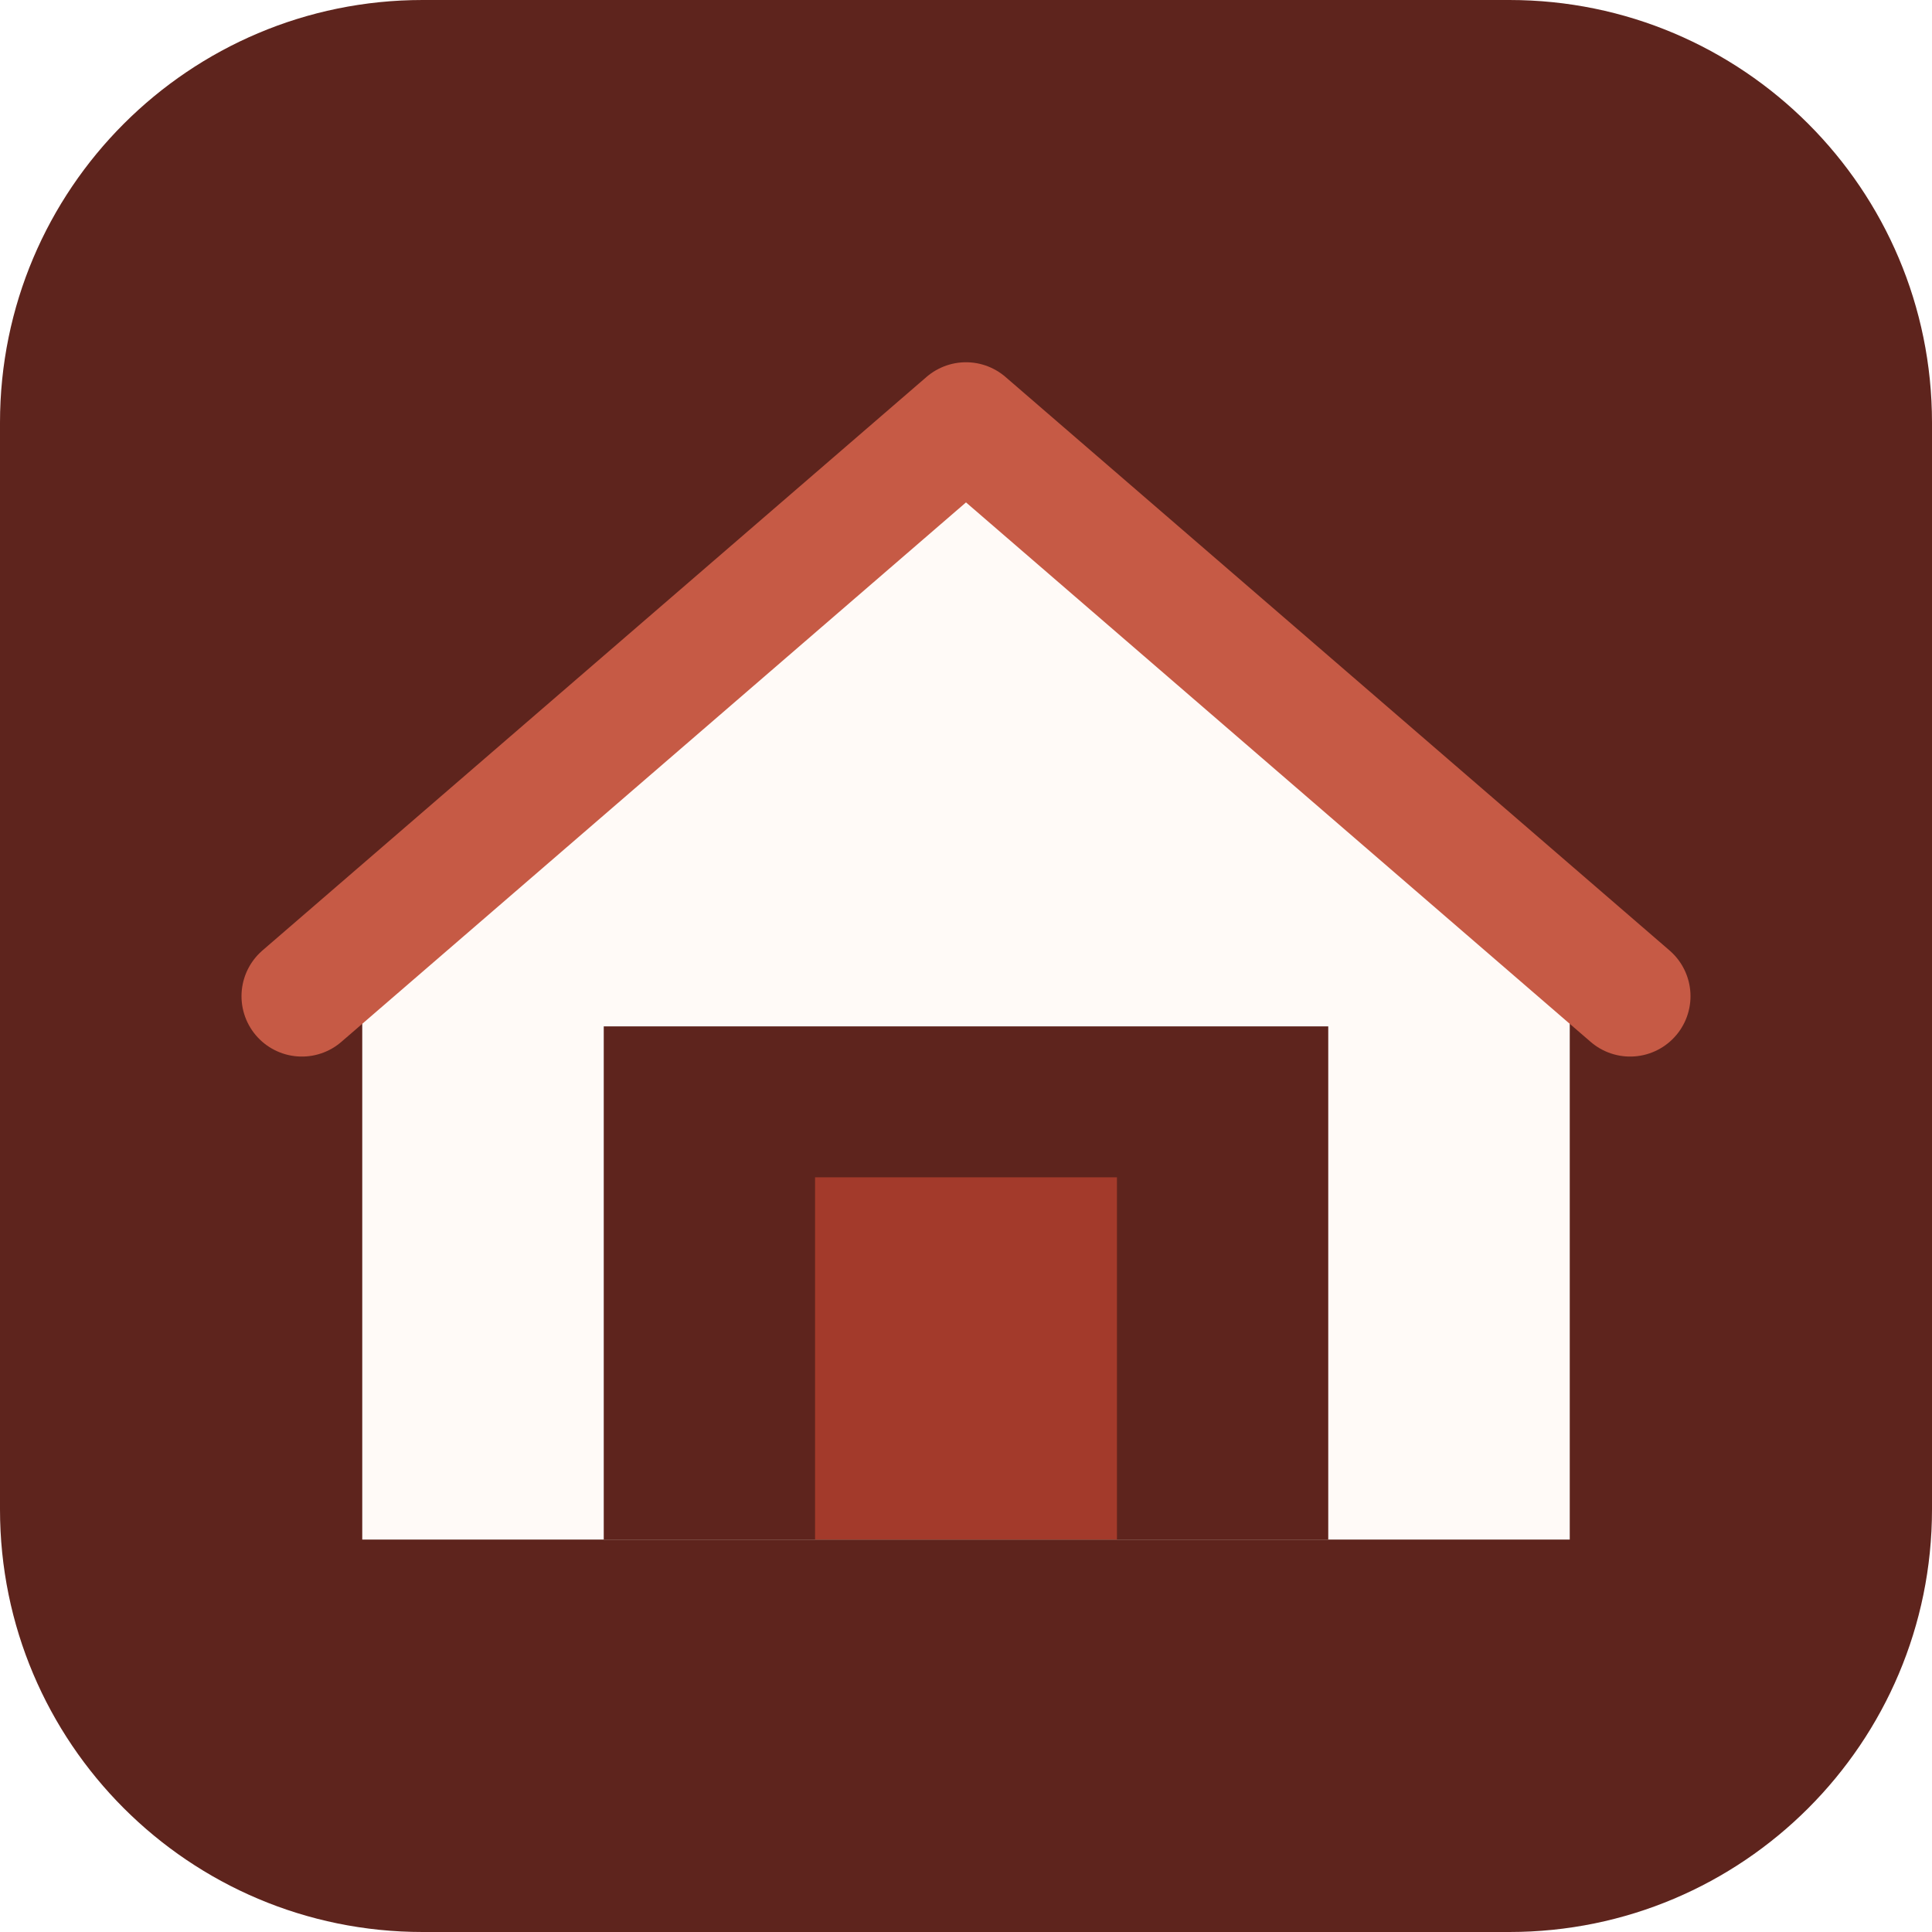
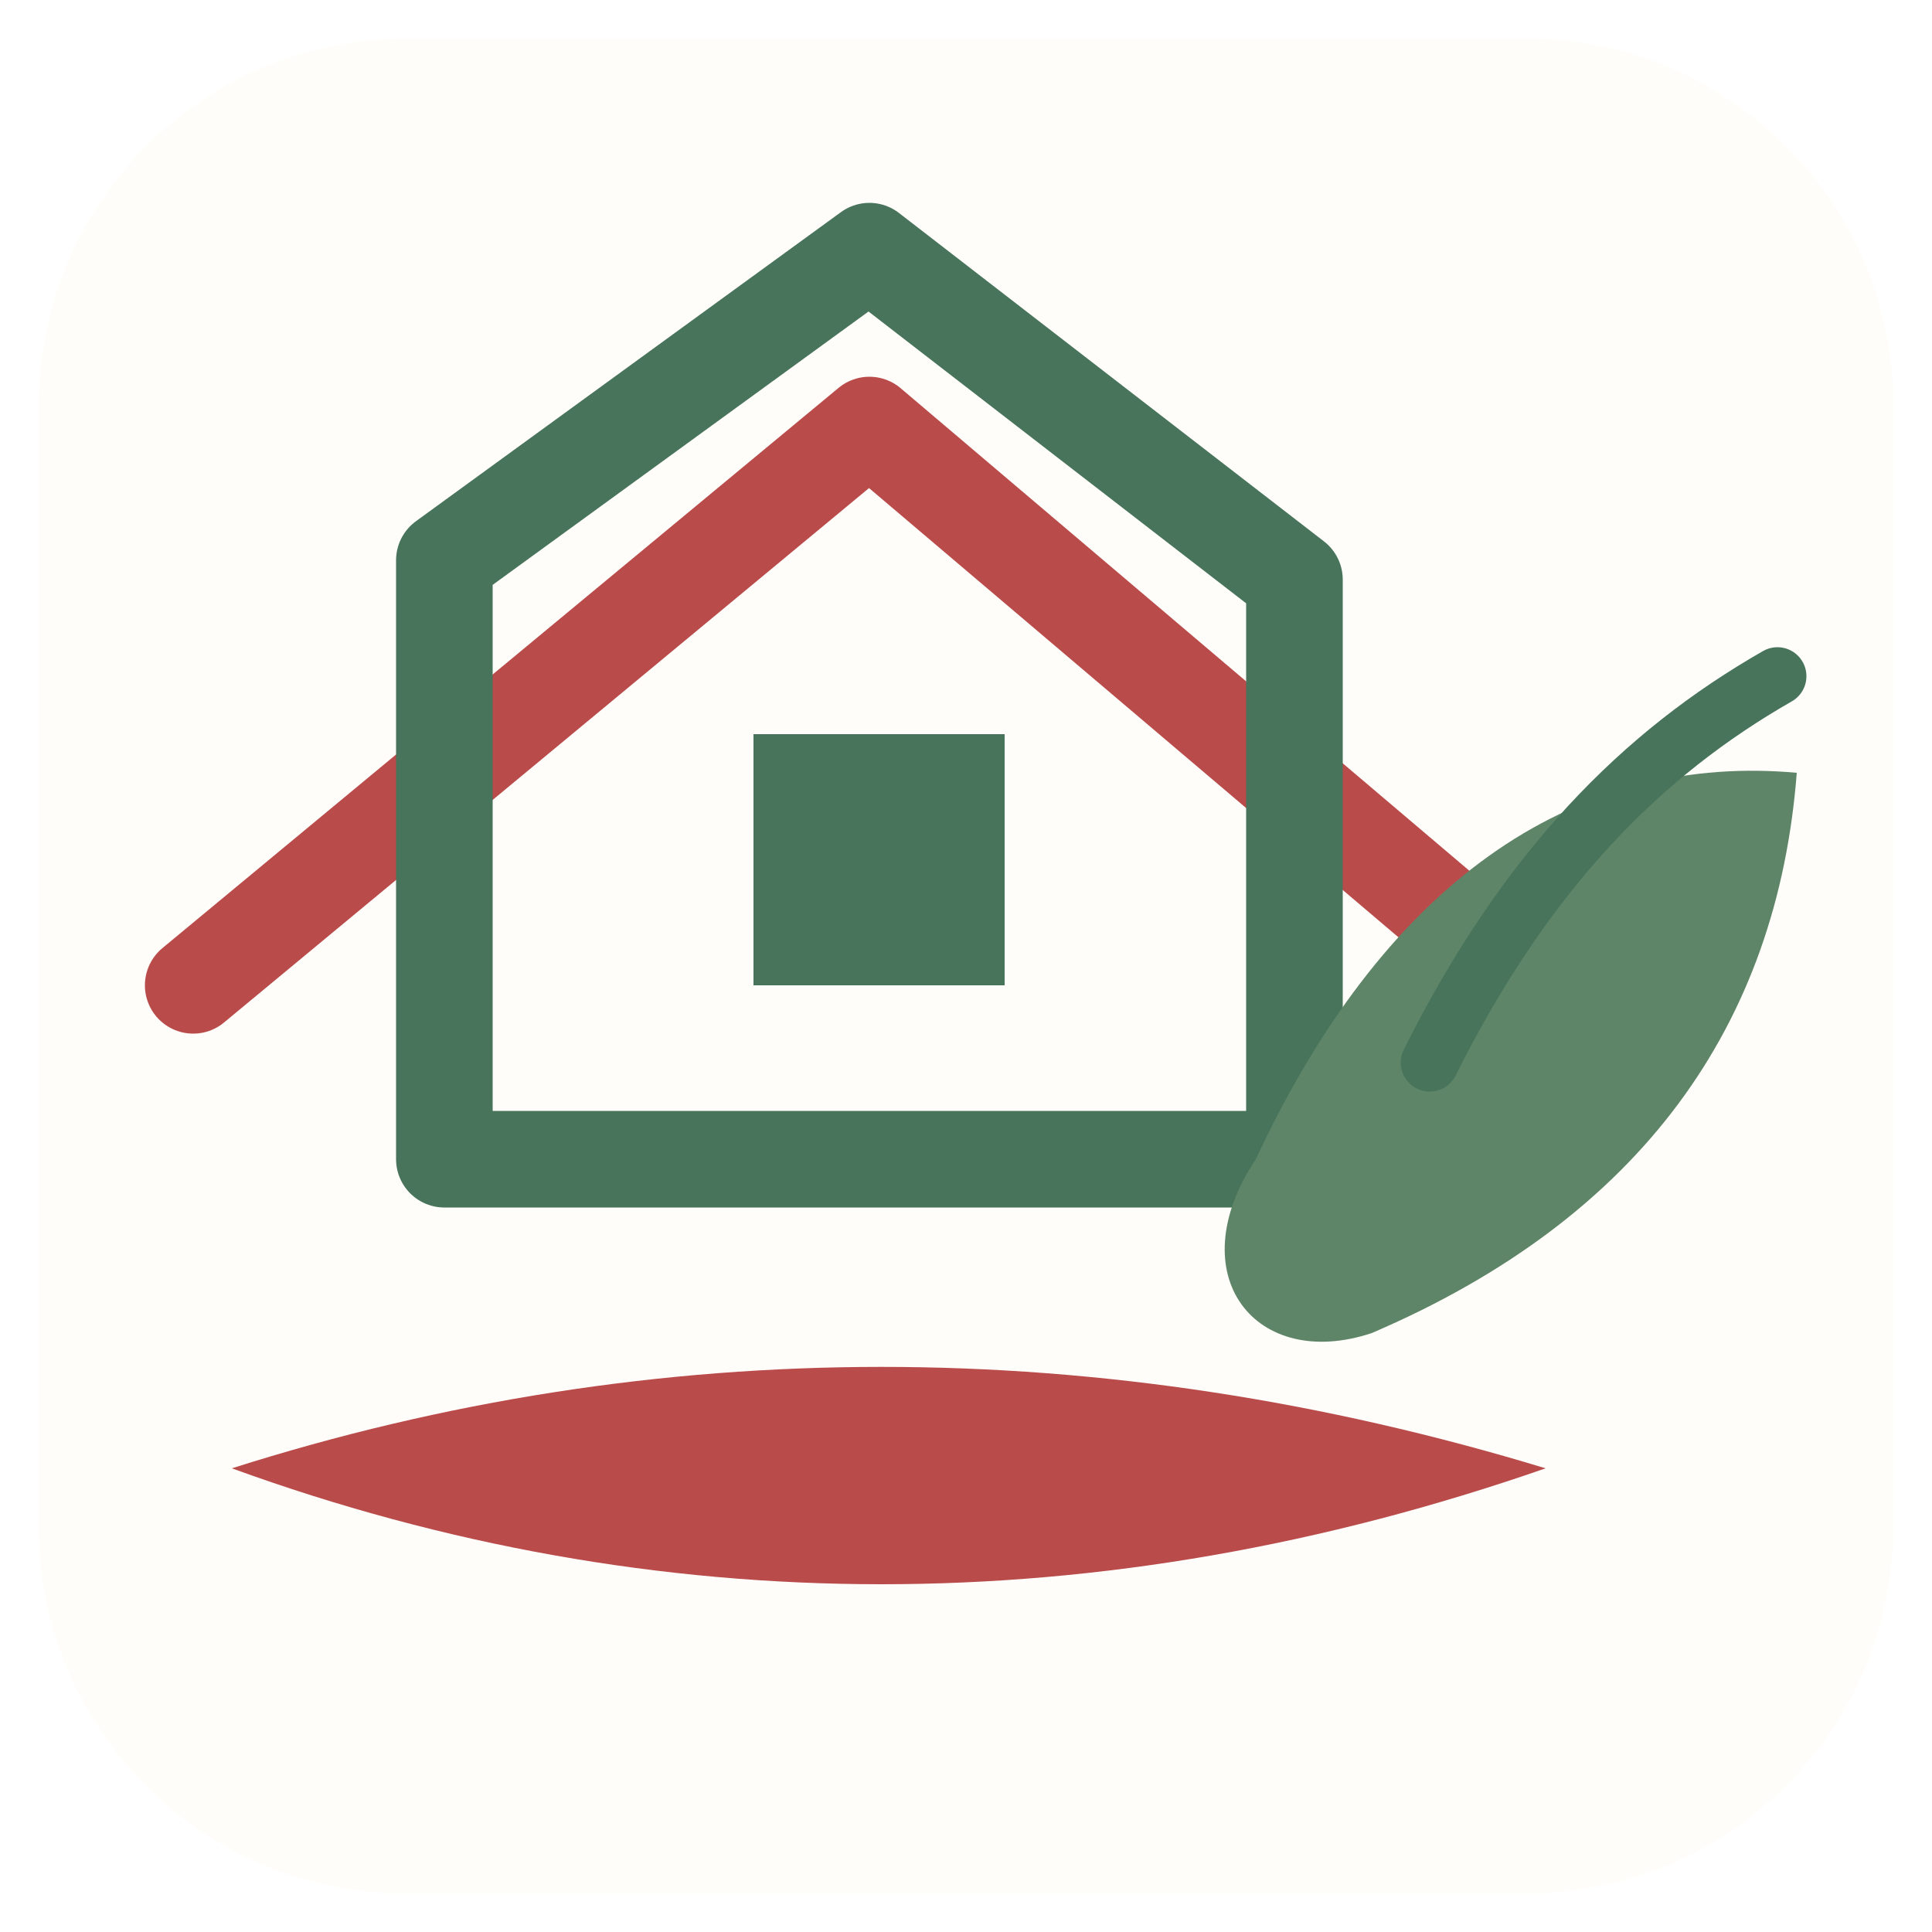
- <svg xmlns="http://www.w3.org/2000/svg" viewBox="0 0 64 64">
-   <rect width="64" height="64" rx="14" fill="#5e241d" />
-   <path d="M12 31 32 15l20 16v20H12V31Z" fill="#fffaf7" />
-   <path d="M20 51V34h24v17" fill="#5e241d" />
-   <path d="M27 51V39h10v12" fill="#a33a2b" />
-   <path d="M10 33 32 14l22 19" fill="none" stroke="#c65a45" stroke-width="4" stroke-linecap="round" stroke-linejoin="round" />
+ <svg xmlns="http://www.w3.org/2000/svg" viewBox="0 0 100 100" role="img" aria-label="Bobby Pro Builds">
+   <rect x="2" y="2" width="96" height="96" rx="19" fill="#fffdf9" />
+   <path d="M10 51 45 22 78 50" fill="none" stroke="#b94b4b" stroke-width="5" stroke-linecap="round" stroke-linejoin="round" />
+   <path d="M23 47V29L45 13l22 17v30H23Z" fill="none" stroke="#47745b" stroke-width="5" stroke-linejoin="round" />
+   <path d="M39 38h13v13H39z" fill="#47745b" />
+   <path d="M12 76c22-7 45-7 68 0-23 8-46 8-68 0Z" fill="#b94b4b" />
+   <path d="M65 60c7-15 17-21 28-20-1 13-8 23-22 29-6 2-10-3-6-9Z" fill="#5f8568" />
+   <path d="M74 55c5-10 11-16 18-20" fill="none" stroke="#47745b" stroke-width="3" stroke-linecap="round" />
</svg>
